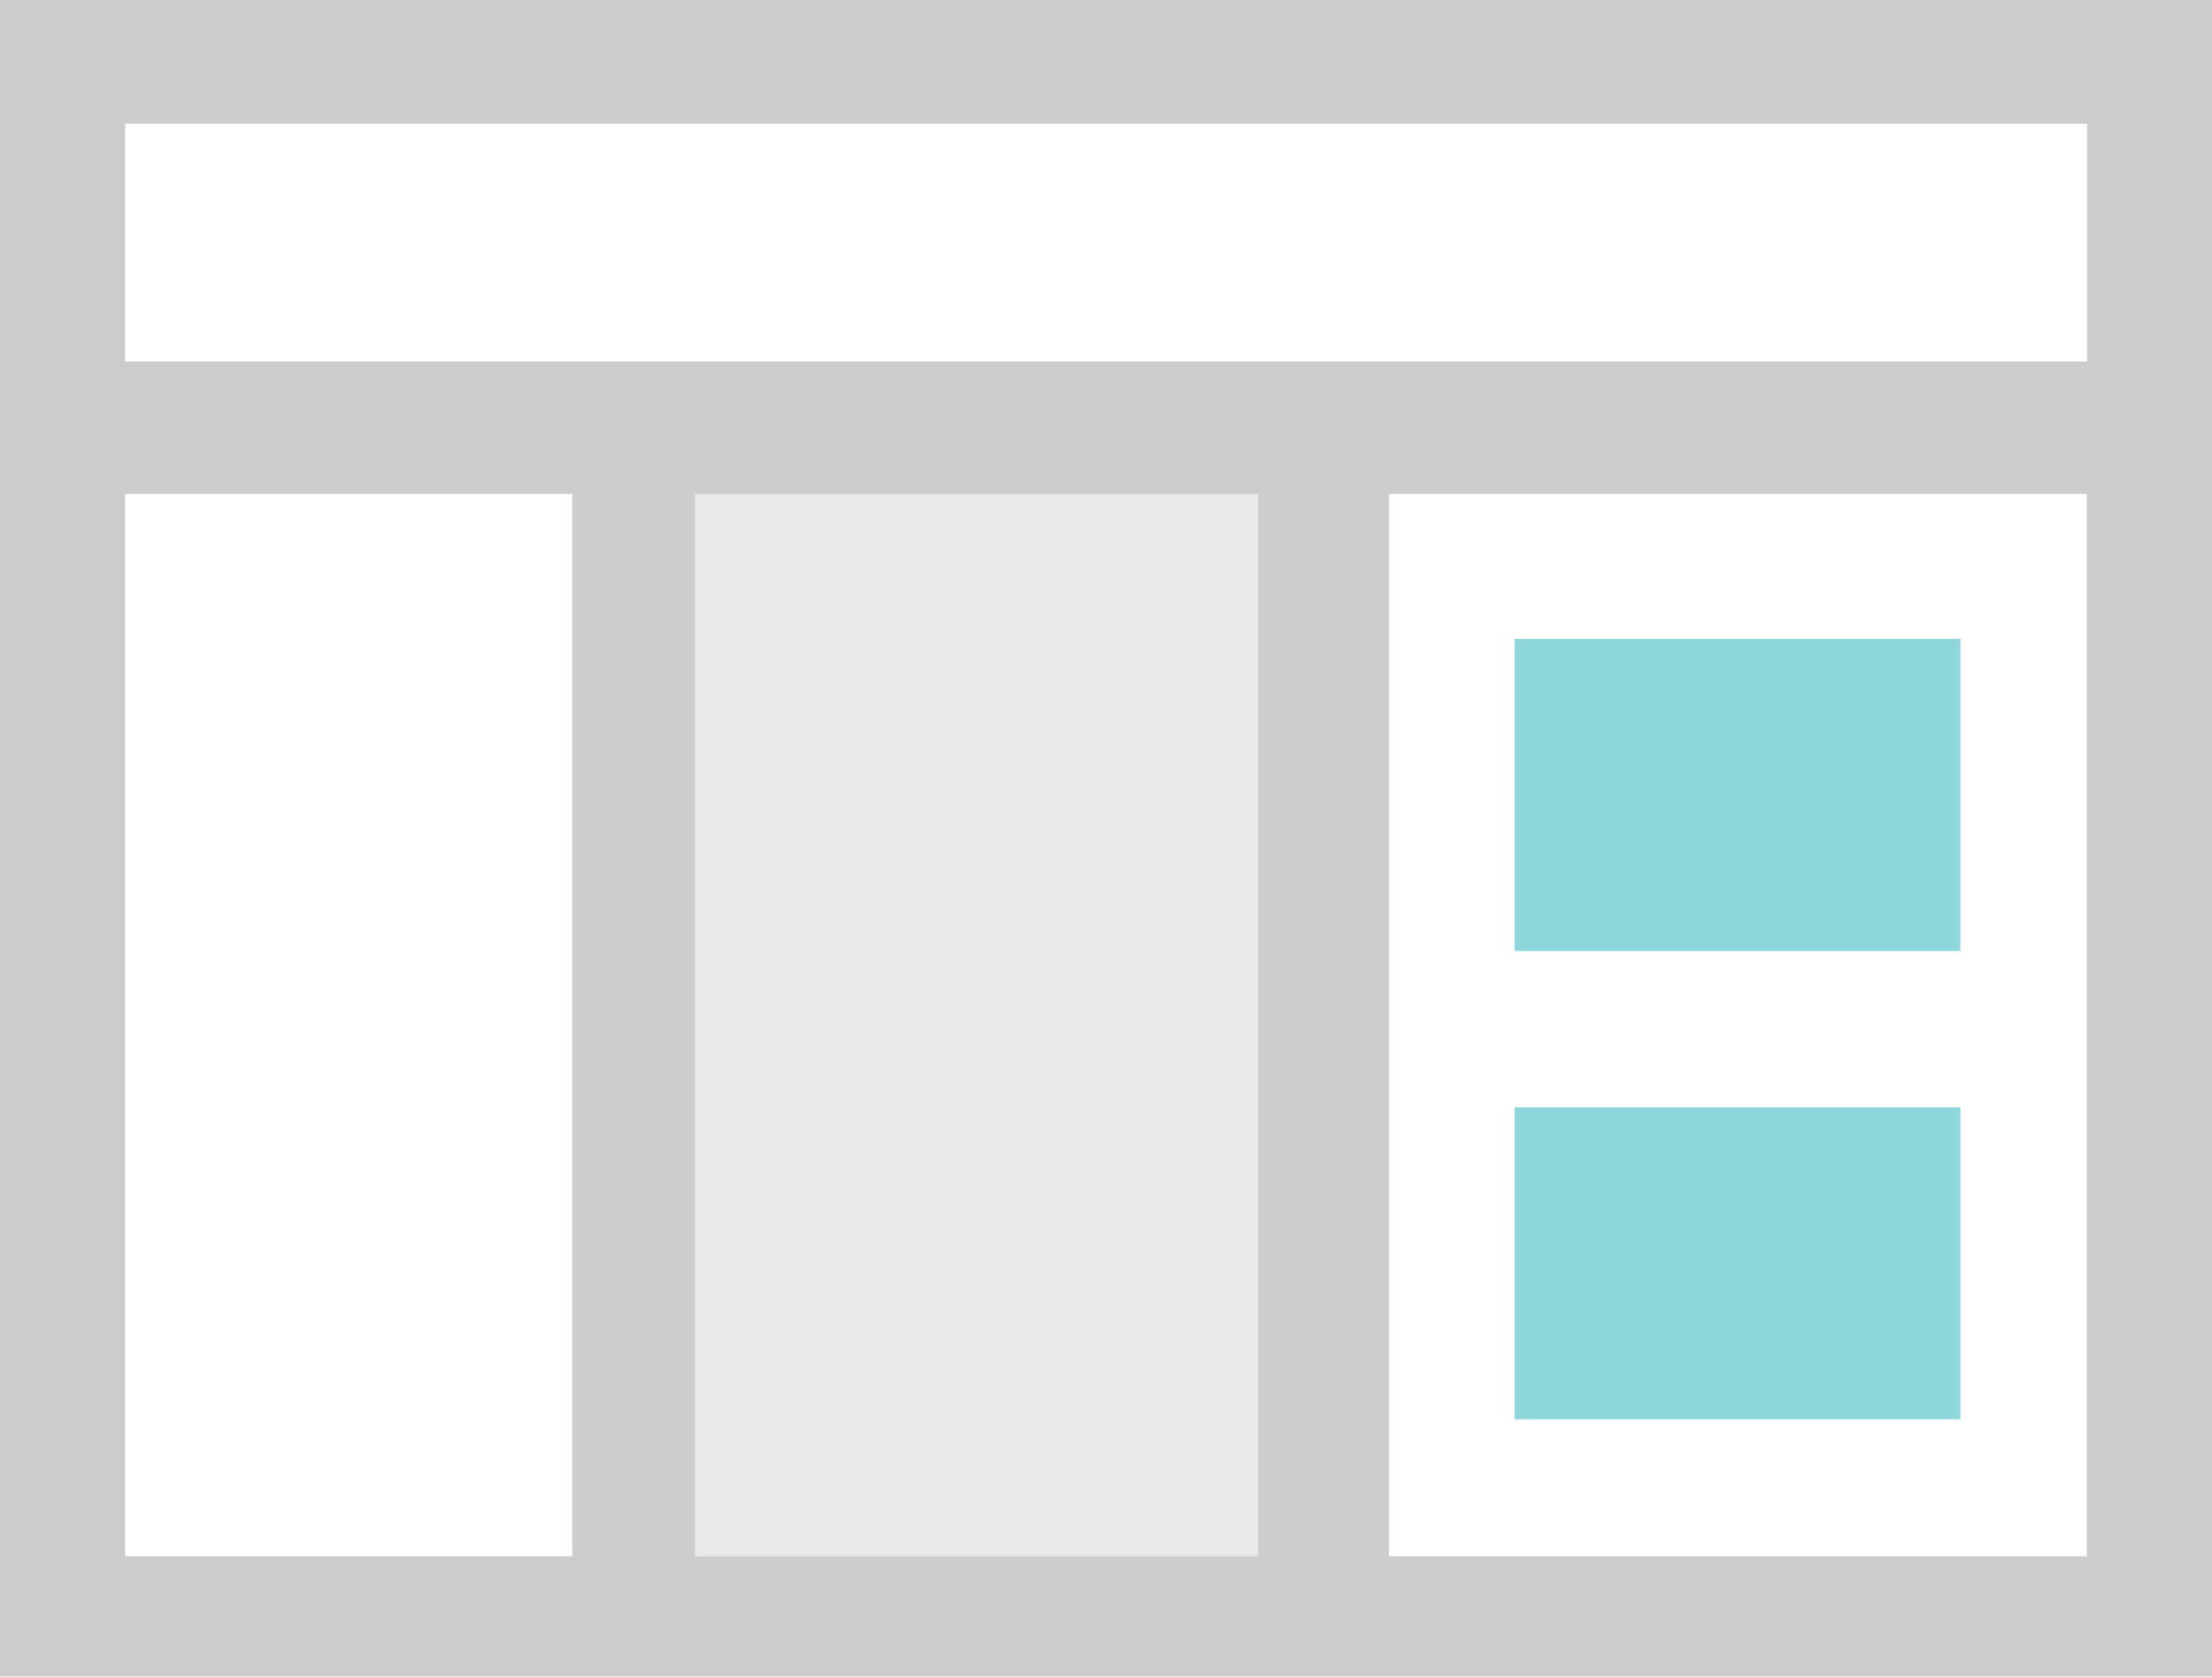
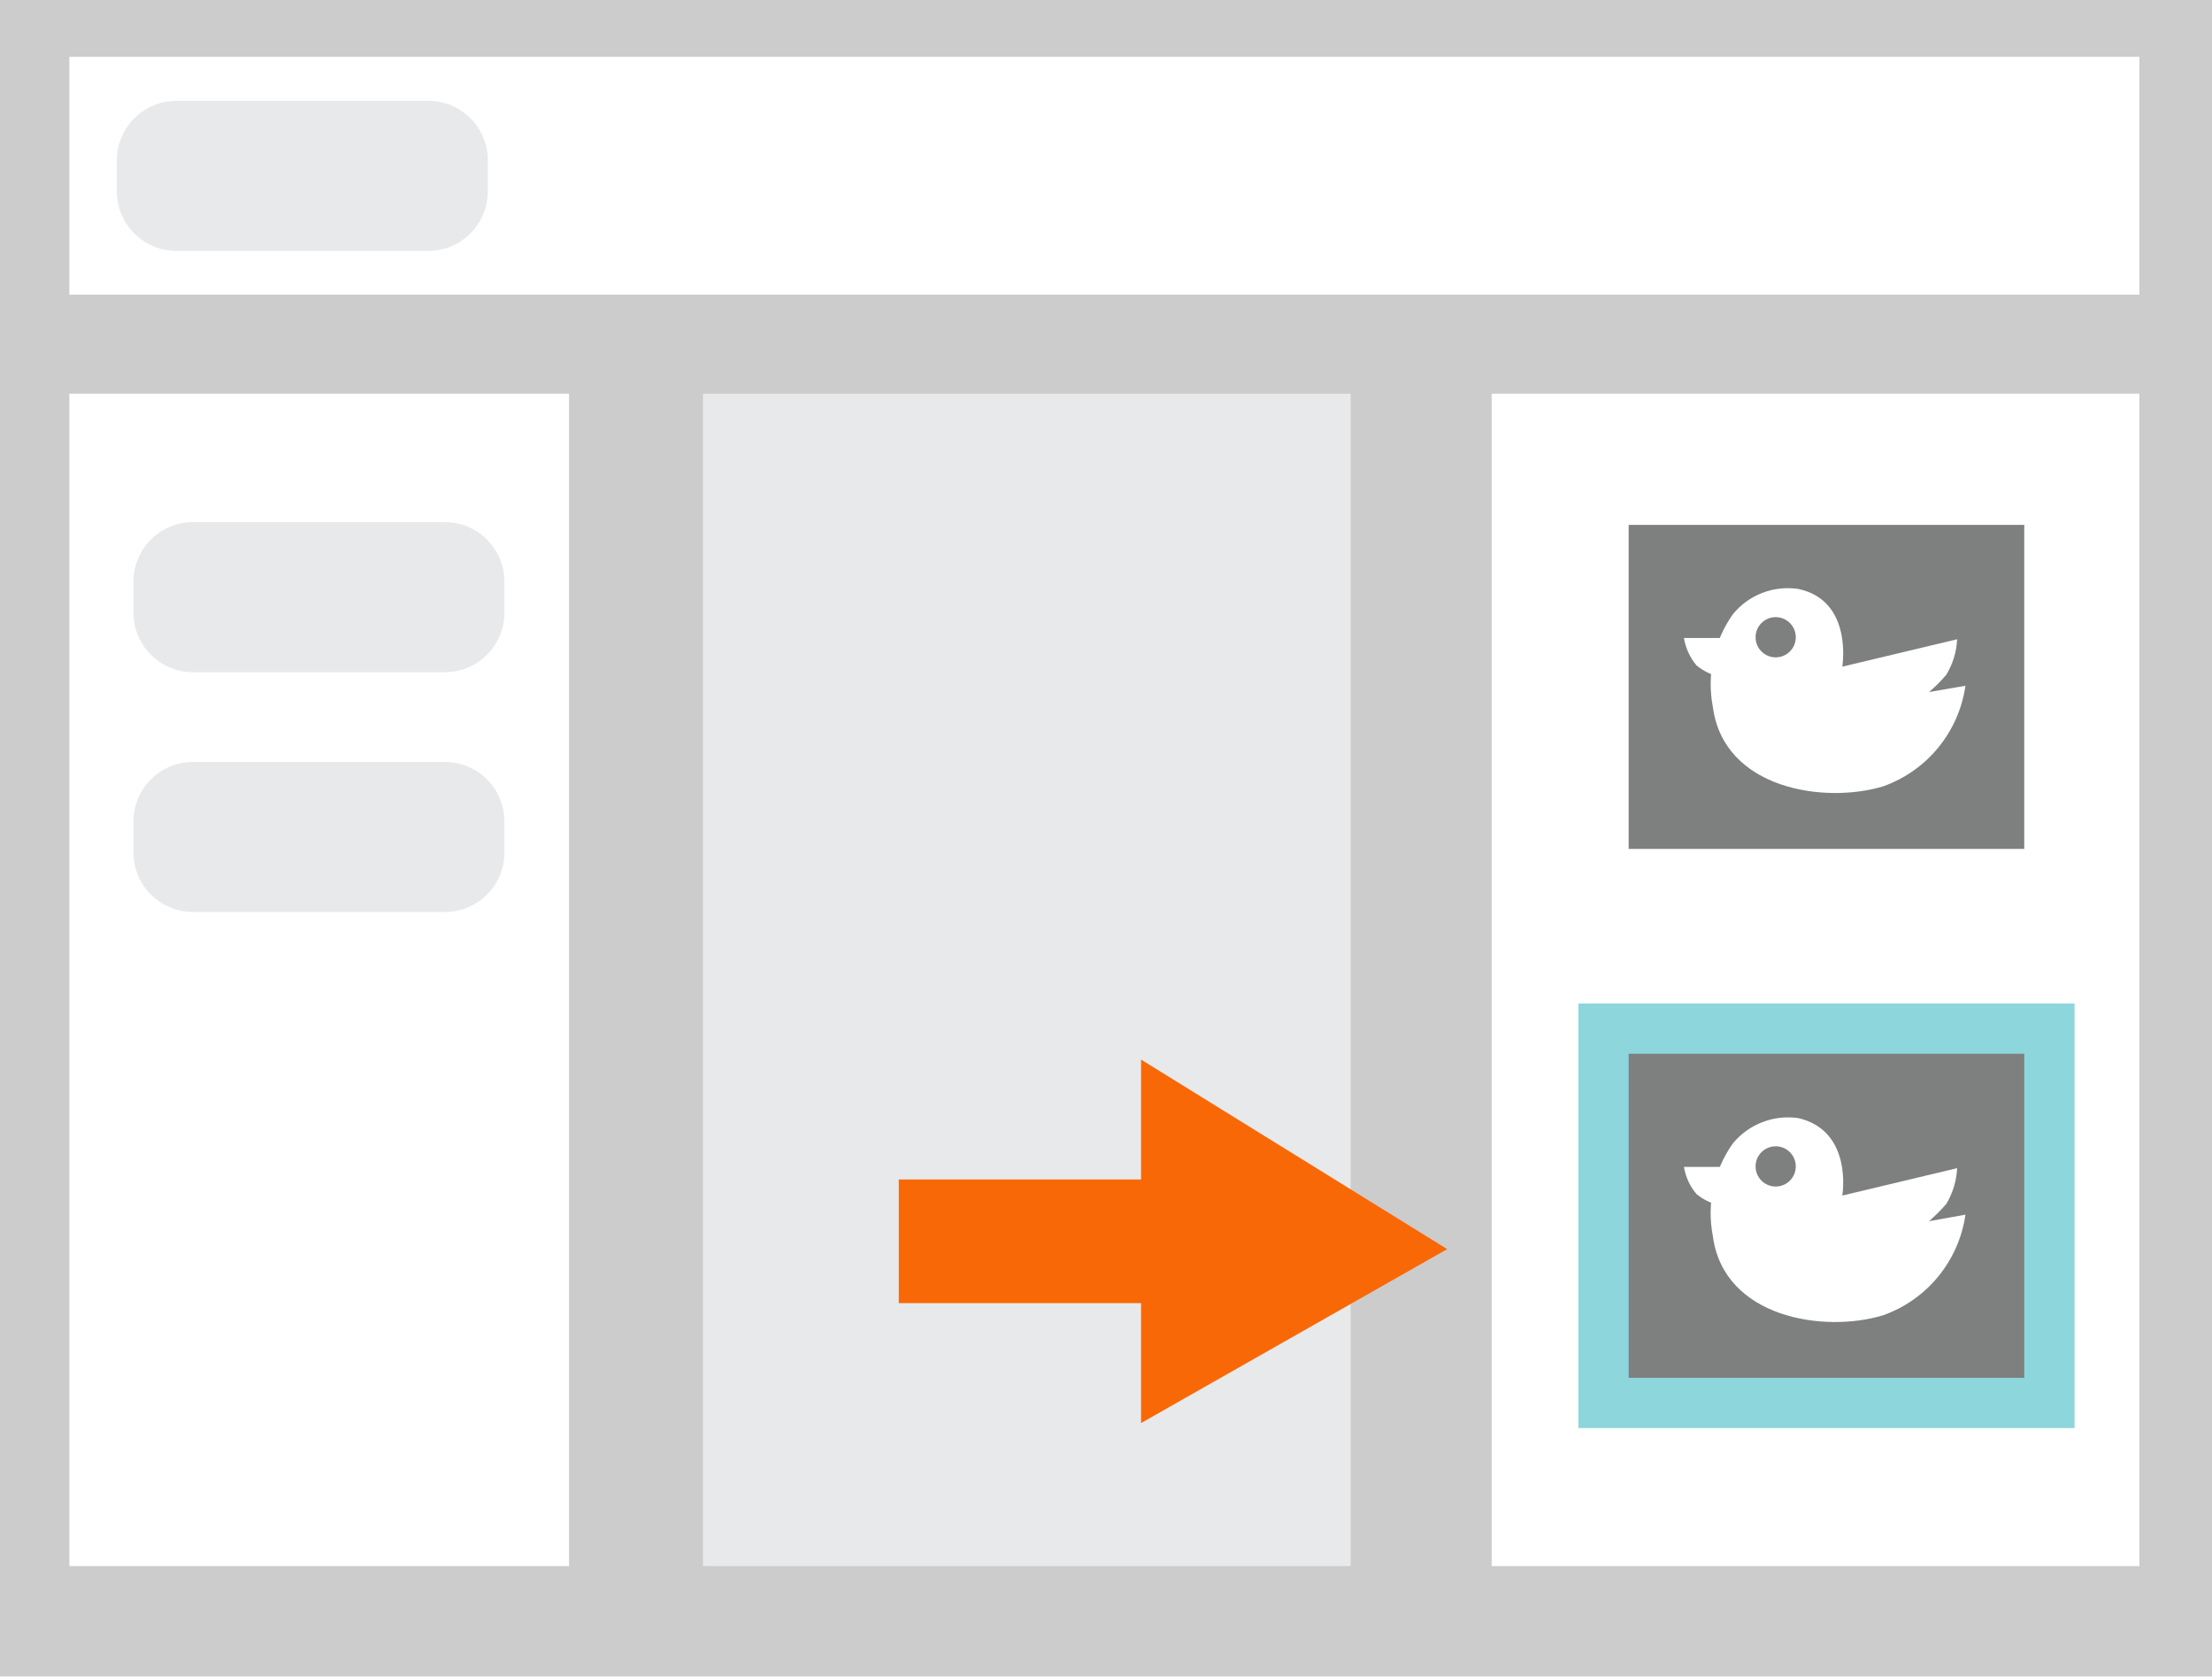
<svg xmlns="http://www.w3.org/2000/svg" viewBox="0 0 88.01 66.68">
  <defs>
-     <style>.cls-1{fill:#ccc;}.cls-2{fill:#fff;}.cls-3{fill:#e8e9ea;}.cls-4{fill:#8dd6db;}</style>
+     <style>.cls-1{fill:#ccc;}.cls-2{fill:#fff;}.cls-3{fill:#e8e9ea;}.cls-4{fill:#7e7f7f;}.cls-5,.cls-6{fill:none;stroke-miterlimit:10;stroke-width:2px;}.cls-5{stroke:#fff;}.cls-6{stroke:#8dd6db;}.cls-7{fill:#f96806;}</style>
  </defs>
  <g id="レイヤー_2" data-name="レイヤー 2">
    <g id="レイヤー_1-2" data-name="レイヤー 1">
      <rect class="cls-1" width="88.01" height="66.68" />
-       <rect class="cls-2" x="4.98" y="4.92" width="78.06" height="9.46" />
-       <rect class="cls-2" x="4.98" y="19.65" width="17.79" height="42.26" />
-       <rect class="cls-3" x="27.65" y="19.65" width="22.41" height="42.26" />
-       <rect class="cls-2" x="55.26" y="19.65" width="27.77" height="42.26" />
-       <rect class="cls-4" x="60.26" y="25.42" width="17.74" height="12.41" />
-       <rect class="cls-4" x="60.26" y="44.05" width="17.74" height="12.41" />
+       <rect class="cls-2" x="2.76" y="2.26" width="82.36" height="9.46" />
+       <rect class="cls-2" x="2.76" y="15.66" width="19.88" height="46.64" />
+       <rect class="cls-3" x="27.97" y="15.66" width="25.77" height="46.64" />
+       <rect class="cls-2" x="59.35" y="15.66" width="25.77" height="46.64" />
+       <rect class="cls-4" x="63.8" y="19.88" width="17.74" height="14.89" />
+       <rect class="cls-5" x="63.8" y="19.88" width="17.74" height="14.89" />
+       <path class="cls-2" d="M73.3,26.52l4.57-1.09a3,3,0,0,1-.43,1.41,5.76,5.76,0,0,1-.69.69l1.45-.25a5,5,0,0,1-3.27,4c-2.34.71-6.35.11-6.78-3.16a4.81,4.81,0,0,1,.8-3.69,2.82,2.82,0,0,1,2.61-1C73.74,23.9,73.3,26.52,73.3,26.52Z" />
+       <path class="cls-2" d="M68.6,25.38H67a2.27,2.27,0,0,0,.5,1.09,2.25,2.25,0,0,0,1,.47Z" />
+       <circle class="cls-4" cx="70.65" cy="25.35" r="0.8" />
+       <rect class="cls-4" x="63.8" y="40.92" width="17.74" height="14.89" />
+       <rect class="cls-6" x="63.8" y="40.92" width="17.74" height="14.89" />
+       <path class="cls-2" d="M73.3,47.56l4.57-1.09a3.08,3.08,0,0,1-.43,1.42,6.75,6.75,0,0,1-.69.69l1.45-.26a5,5,0,0,1-3.27,4c-2.34.72-6.35.11-6.78-3.15a4.79,4.79,0,0,1,.8-3.69,2.85,2.85,0,0,1,2.61-1C73.74,45,73.3,47.56,73.3,47.56Z" />
+       <path class="cls-2" d="M68.6,46.42H67a2.22,2.22,0,0,0,.5,1.08,2.25,2.25,0,0,0,1,.47Z" />
+       <circle class="cls-4" cx="70.65" cy="46.4" r="0.8" />
+       <rect class="cls-3" x="5.31" y="20.77" width="14.76" height="5.97" rx="2.37" />
+       <rect class="cls-3" x="5.31" y="30.31" width="14.76" height="5.97" rx="2.37" />
+       <rect class="cls-3" x="4.65" y="4.01" width="14.76" height="5.97" rx="2.37" />
+     </g>
+     <g id="レイヤー_2-2" data-name="レイヤー 2">
+       <polygon class="cls-7" points="35.76 51.84 45.4 51.84 45.4 56.61 57.58 49.69 45.4 42.15 45.4 46.92 35.76 46.92 35.76 51.84" />
    </g>
  </g>
</svg>
